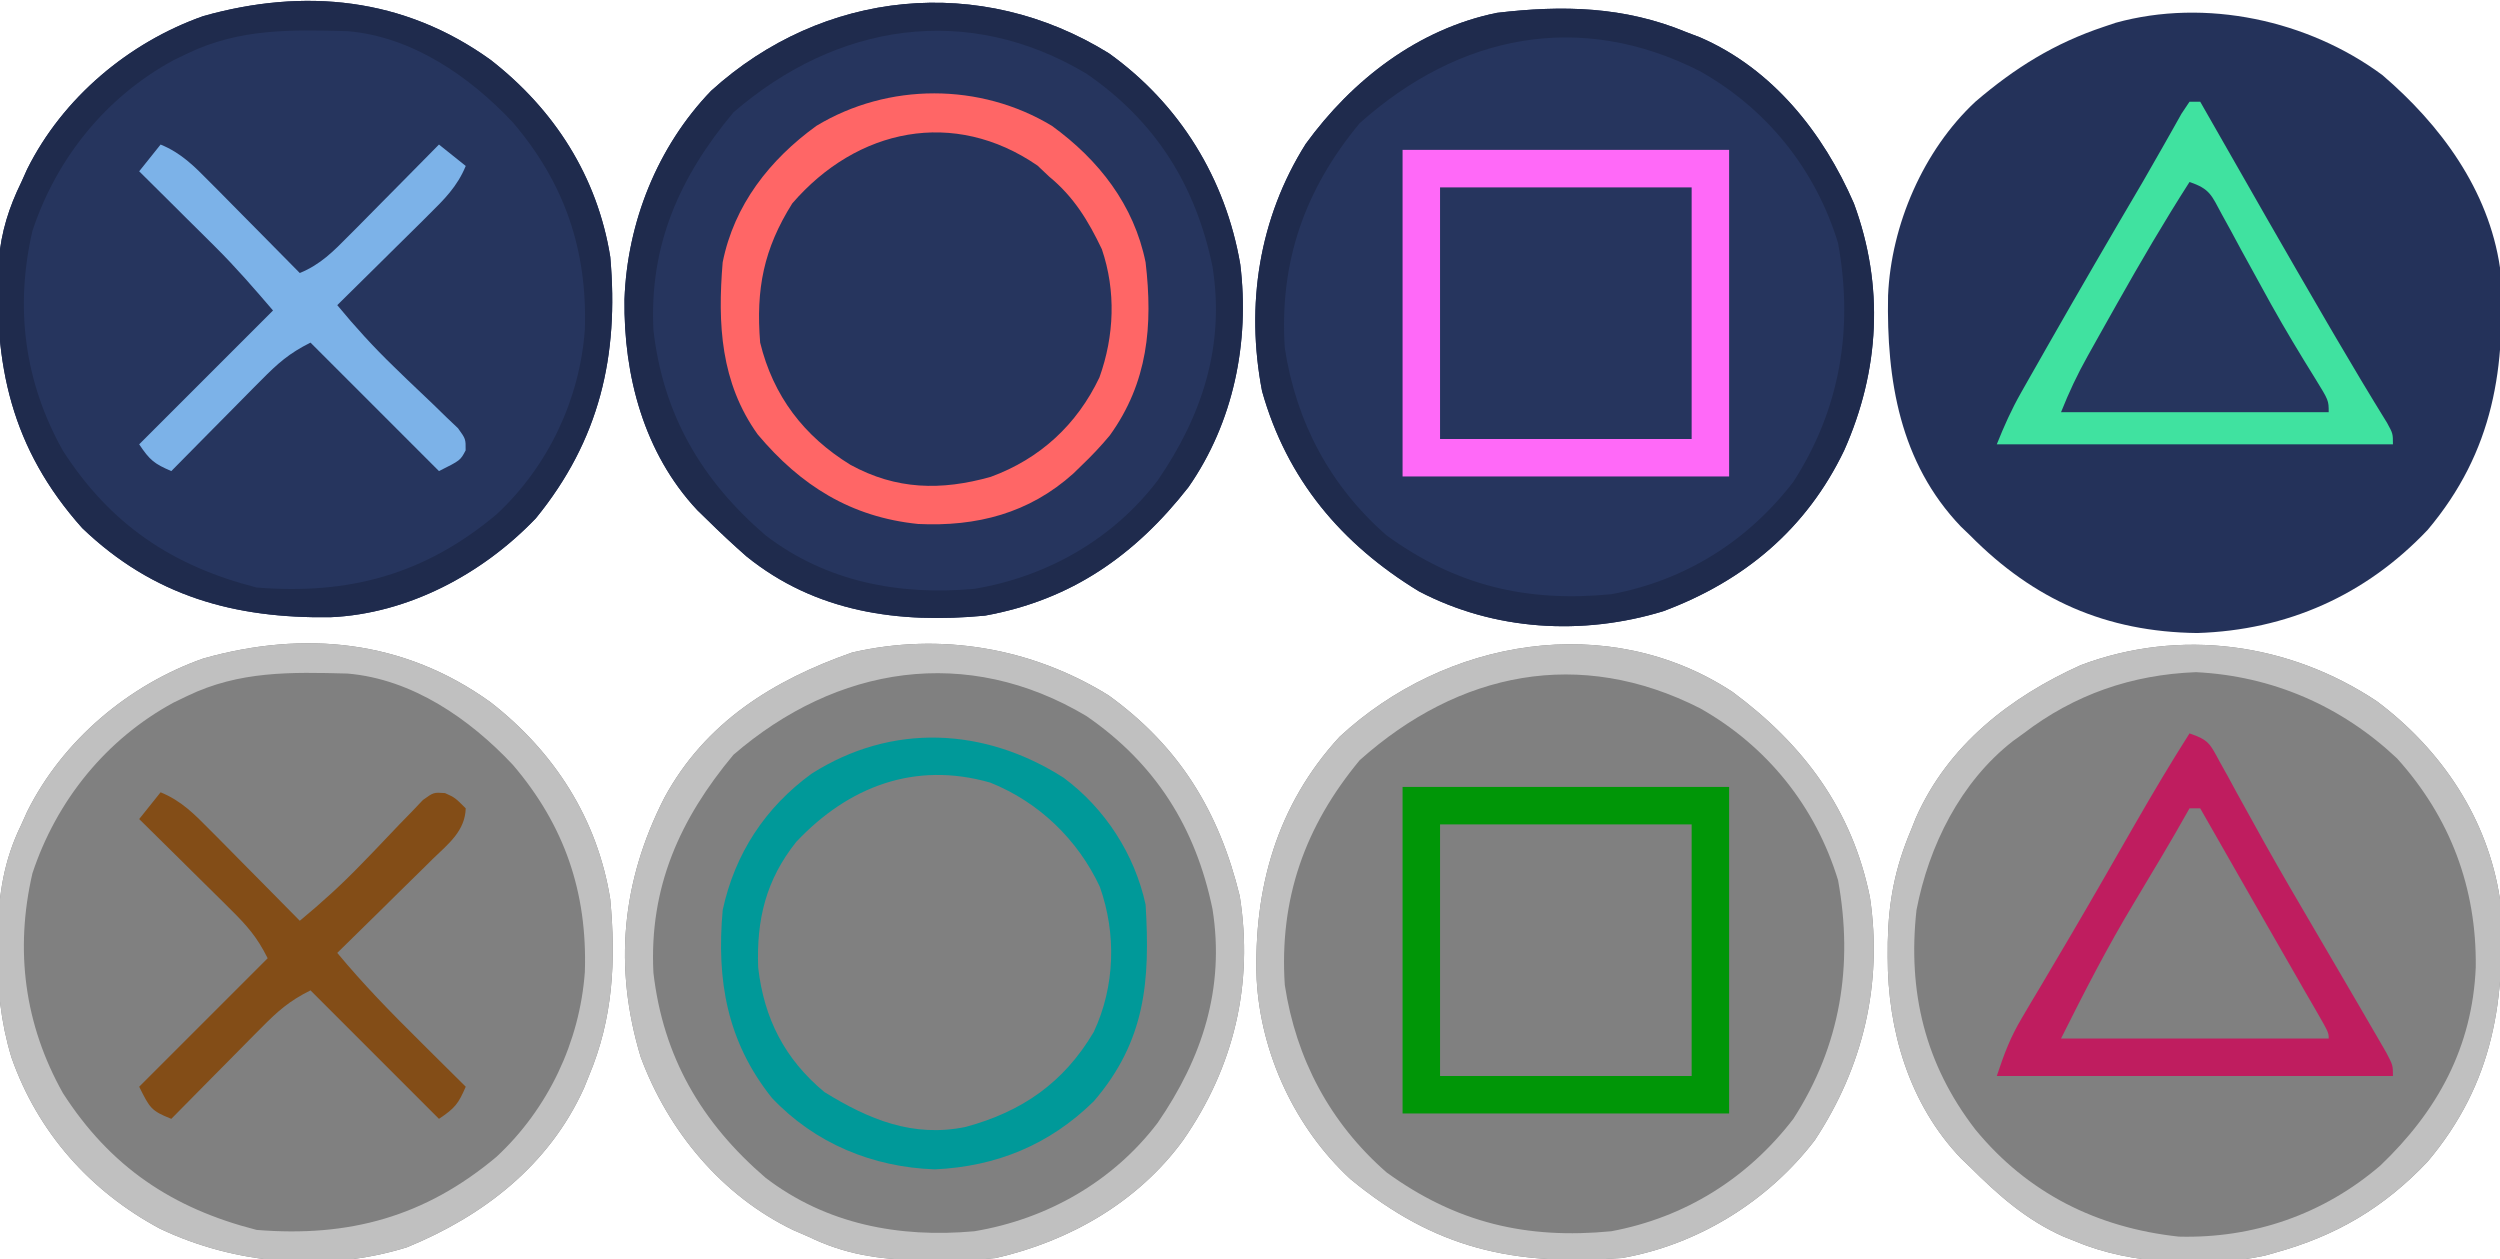
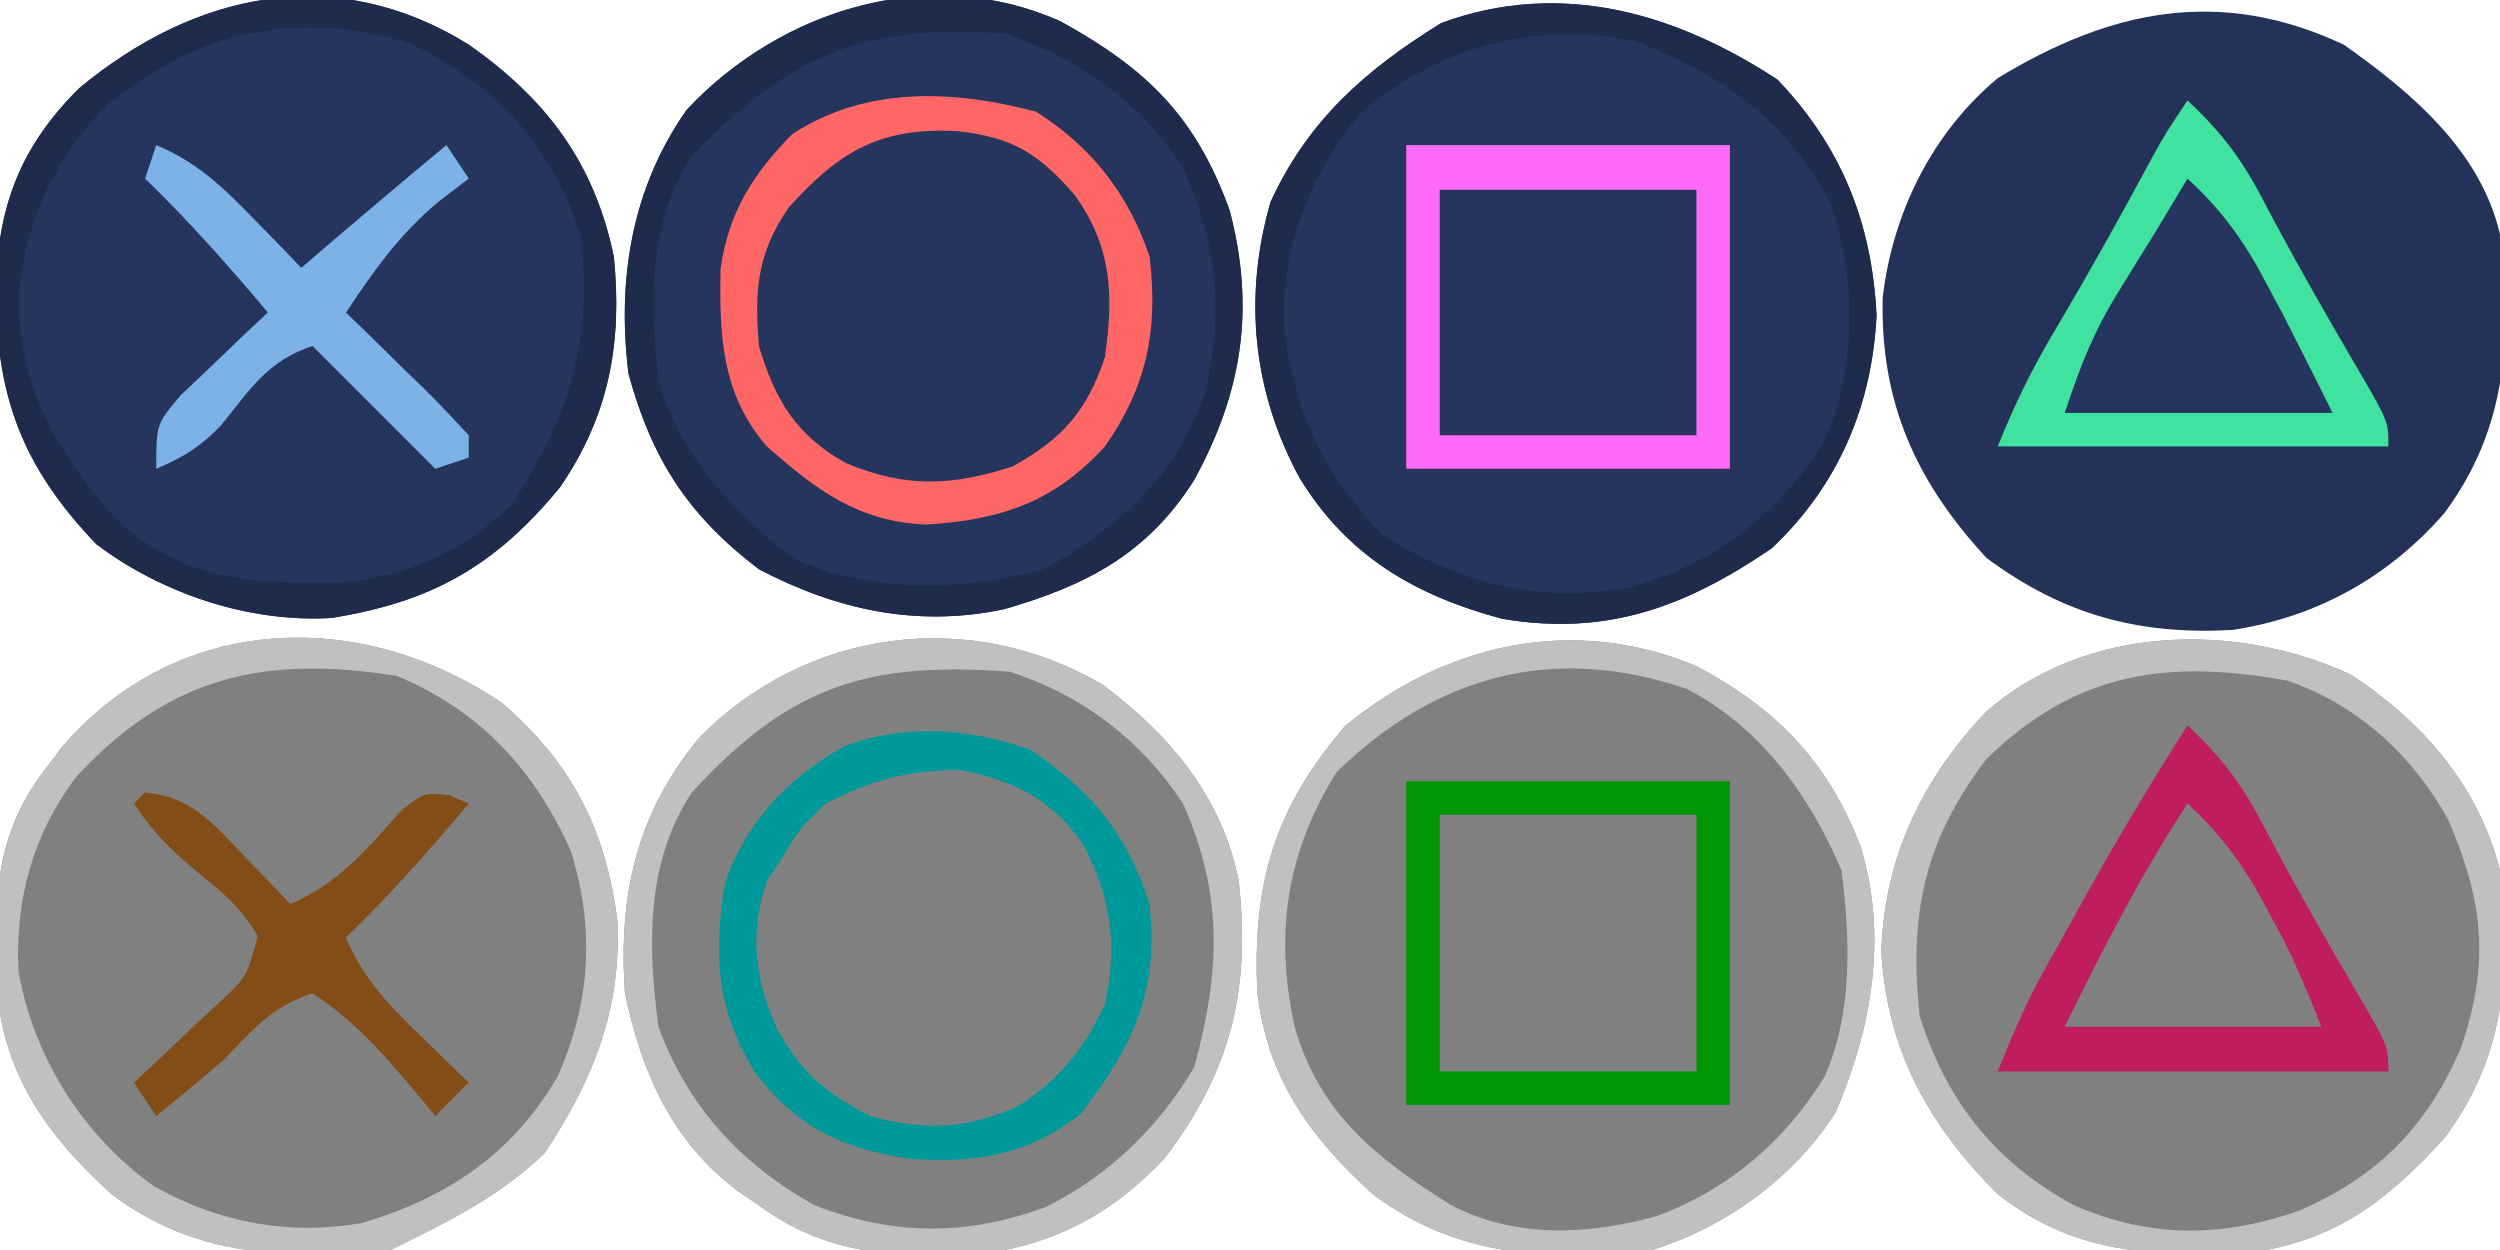
- <svg xmlns="http://www.w3.org/2000/svg" version="1.1" width="467" height="235">
-   <path d="M0 0 C11.9 9.26 19.97 21.8 22.35 36.81 C23.42 48.33 22.88 59.03 18.35 69.81 C18.05 70.55 17.75 71.3 17.44 72.06 C10.93 86.48 -1.34 95.95 -15.65 101.81 C-30.7 106.49 -47.65 105.04 -61.75 98.34 C-74.81 91.35 -84.61 80.34 -89.52 66.32 C-91.54 59.62 -92.16 53.35 -92.09 46.37 C-92.08 45.37 -92.07 44.36 -92.07 43.32 C-91.91 35.9 -90.95 29.55 -87.65 22.81 C-87.12 21.64 -87.12 21.64 -86.59 20.45 C-79.95 7.09 -67.6 -3.27 -53.65 -8.19 C-34.82 -13.48 -16.26 -11.71 0 0 Z " fill="#808080" transform="translate(91.65039,131.1885)" />
-   <path d="M0 0 C13.27 9.58 20.65 21.73 24.51 37.5 C27.12 53.95 23.42 69.46 13.92 83.11 C5.52 94.64 -7.3 101.97 -21.08 105.11 C-24.88 105.53 -28.63 105.59 -32.45 105.55 C-33.97 105.54 -33.97 105.54 -35.52 105.52 C-42.99 105.36 -49.3 104.41 -56.08 101.11 C-56.98 100.72 -57.88 100.33 -58.81 99.93 C-72.25 93.51 -82.26 81.4 -87.39 67.58 C-92.48 50.78 -90.97 34.78 -82.97 19.12 C-75.34 5.05 -62.69 -2.81 -47.91 -8 C-31.36 -11.83 -14.33 -8.87 0 0 Z " fill="#808080" transform="translate(207.0781,129.8906)" />
-   <path d="M0 0 C12.09 9.05 20.73 21.91 23 37 C24.21 55.55 21.83 71.32 9.49 85.98 C1.33 94.6 -7.6 99.86 -19 103 C-19.9 103.26 -19.9 103.26 -20.82 103.52 C-31.55 105.88 -45.9 105.24 -56 101 C-56.83 100.67 -57.66 100.34 -58.52 100 C-65.46 96.92 -70.65 92.33 -76 87 C-76.85 86.19 -76.85 86.19 -77.71 85.36 C-87.36 75.25 -91.4 61.45 -91.38 47.81 C-91.37 46.89 -91.37 45.97 -91.37 45.02 C-91.23 37.38 -90 31.07 -87 24 C-86.71 23.27 -86.42 22.54 -86.12 21.79 C-80.1 8.17 -68.5 -0.81 -55.27 -6.77 C-36.73 -13.72 -16.42 -10.92 0 0 Z " fill="#808080" transform="translate(444,131)" />
-   <path d="M0 0 C0.86 0.33 1.71 0.65 2.59 0.99 C16.1 6.85 25.57 18.78 31.31 32 C36.98 47.36 36.14 63.2 29.49 78.13 C22.48 92.76 10.87 102.52 -4.32 108.18 C-19.42 112.78 -35.86 111.83 -49.94 104.46 C-64.42 95.64 -74.61 83.55 -79.25 67.06 C-82.34 50.99 -79.84 34.79 -71.09 20.88 C-62.39 8.91 -50.12 -0.58 -35.39 -3.6 C-23.07 -5.06 -11.6 -4.81 0 0 Z " fill="#26355E" transform="translate(315,6)" />
-   <path d="M0 0 C13.28 9.83 22.35 21.97 25.68 38.38 C28.09 54.57 24.38 70.1 15.37 83.75 C6.65 95.16 -6.47 103.26 -20.63 105.75 C-40.82 107.25 -55.5 104.09 -71.38 91 C-81.69 81.47 -88.13 67.63 -88.89 53.68 C-89.48 36.74 -85.13 21.15 -73.41 8.4 C-53.67 -9.9 -23.27 -15.25 0 0 Z " fill="#808080" transform="translate(323.6289,129.2461)" />
-   <path d="M0 0 C11.9 9.26 19.94 21.79 22.35 36.81 C23.99 55.27 20.34 71.03 8.45 85.62 C-1.48 96.01 -15.4 103.47 -29.95 104.11 C-47.83 104.35 -63.01 100.2 -76.3 87.45 C-89.51 72.64 -92.95 56.95 -91.88 37.39 C-91.41 32.09 -89.98 27.56 -87.65 22.81 C-87.12 21.64 -87.12 21.64 -86.59 20.45 C-79.95 7.09 -67.6 -3.27 -53.65 -8.19 C-34.82 -13.48 -16.26 -11.71 0 0 Z " fill="#26355E" transform="translate(91.65039,11.18848)" />
-   <path d="M0 0 C10.9 9.32 19.87 21.46 22 36 C23.21 54.55 20.84 70.31 8.49 84.98 C-3.1 97.21 -17.76 103.72 -34.56 104.25 C-51.61 104.04 -65.11 98.04 -77 86 C-77.56 85.46 -78.13 84.92 -78.71 84.36 C-90.12 72.43 -92.61 56.98 -92.31 41.21 C-91.74 28.03 -85.74 14.09 -76 5 C-68.61 -1.33 -61.24 -5.92 -52 -9 C-51.28 -9.24 -50.55 -9.49 -49.81 -9.74 C-32.99 -14.4 -13.83 -10.23 0 0 Z " fill="#24325A" transform="translate(445,14)" />
-   <path d="M0 0 C13.22 9.46 21.8 23.42 24.54 39.43 C26.32 53.96 23.28 68.95 14.86 81.04 C4.9 93.78 -7.03 102.12 -23.14 105.04 C-39.26 106.59 -54.82 104.4 -67.71 93.97 C-70.26 91.73 -72.72 89.43 -75.14 87.04 C-75.72 86.48 -76.3 85.91 -76.9 85.33 C-86.85 74.7 -90.67 60.2 -90.49 45.97 C-89.99 31.61 -84.33 17.4 -74.3 7 C-53.42 -11.95 -23.99 -14.86 0 0 Z " fill="#26355E" transform="translate(207.1445,9.957031)" />
-   <path d="M0 0 C7.79 6.41 12.98 13.38 14.13 23.65 C14.48 34.2 12.39 41.41 5.69 49.56 C-0.9 56.49 -8.99 59.76 -18.44 60.5 C-28.75 59.82 -37.42 55.52 -44.56 48.06 C-50.94 39.94 -52.44 30.32 -51.25 20.25 C-49.27 11.18 -43.37 3.56 -35.62 -1.45 C-24.06 -7.46 -10.9 -7.77 0 0 Z " fill="#808080" transform="translate(193.25,150.75)" />
-   <path d="M0 0 C5.04 3.61 7.85 7.75 11 13 C11.93 14.55 11.93 14.55 12.88 16.12 C15.71 23.41 15.06 33.11 12.5 40.38 C8.47 48.87 1.84 55.66 -7 59 C-17.03 61.82 -25.96 61.23 -35.12 56.18 C-43.7 50.77 -48.21 43.72 -51 34 C-52.25 23.84 -50.43 14.91 -44.24 6.65 C-32.16 -6.43 -15.37 -8.48 0 0 Z " fill="#26355E" transform="translate(193,30)" />
-   <path d="M0 0 C3.65 1.22 3.85 2 5.64 5.29 C6.15 6.2 6.65 7.11 7.18 8.05 C7.99 9.54 7.99 9.54 8.81 11.06 C9.98 13.17 11.14 15.27 12.31 17.38 C12.92 18.47 13.52 19.56 14.14 20.68 C17.13 26.02 20.22 31.29 23.31 36.56 C24.48 38.56 25.64 40.55 26.81 42.54 C29.1 46.46 29.1 46.46 31.39 50.38 C32.56 52.37 33.72 54.37 34.88 56.38 C35.49 57.43 36.11 58.49 36.74 59.59 C38 62 38 62 38 64 C13.58 64 -10.84 64 -36 64 C-34.57 59.72 -33.49 56.81 -31.27 53.08 C-30.72 52.15 -30.17 51.22 -29.61 50.26 C-29.01 49.27 -28.42 48.27 -27.81 47.25 C-26.55 45.11 -25.29 42.97 -24.02 40.83 C-23.04 39.16 -23.04 39.16 -22.03 37.46 C-19.97 33.96 -17.94 30.44 -15.91 26.92 C-15.58 26.34 -15.25 25.76 -14.9 25.16 C-13.29 22.35 -11.68 19.54 -10.06 16.73 C-6.81 11.08 -3.5 5.5 0 0 Z " fill="#BF1D5F" transform="translate(409,137)" />
-   <path d="M0 0 C0.66 0 1.32 0 2 0 C2.41 0.72 2.82 1.45 3.25 2.19 C10.66 15.2 18.08 28.19 25.62 41.12 C26.18 42.08 26.73 43.03 27.31 44.01 C30.45 49.38 33.64 54.71 36.91 60 C38 62 38 62 38 64 C13.58 64 -10.84 64 -36 64 C-34.6 60.51 -33.28 57.55 -31.45 54.32 C-30.69 52.98 -30.69 52.98 -29.91 51.6 C-29.36 50.64 -28.82 49.68 -28.25 48.69 C-27.39 47.18 -27.39 47.18 -26.52 45.64 C-20.65 35.34 -14.69 25.09 -8.67 14.87 C-7.47 12.8 -6.28 10.72 -5.1 8.63 C-4.48 7.53 -3.85 6.43 -3.21 5.29 C-2.64 4.28 -2.08 3.27 -1.49 2.23 C-0.75 1.12 -0.75 1.12 0 0 Z " fill="#40E2A0" transform="translate(409,19)" />
-   <path d="M0 0 C15.51 0 31.02 0 47 0 C47 15.51 47 31.02 47 47 C31.49 47 15.98 47 0 47 C0 31.49 0 15.98 0 0 Z " fill="#26355E" transform="translate(269,35)" />
-   <path d="M0 0 C11.9 9.26 19.97 21.8 22.35 36.81 C23.42 48.33 22.88 59.03 18.35 69.81 C18.05 70.55 17.75 71.3 17.44 72.06 C10.93 86.48 -1.34 95.95 -15.65 101.81 C-30.7 106.49 -47.65 105.04 -61.75 98.34 C-74.81 91.35 -84.61 80.34 -89.52 66.32 C-91.54 59.62 -92.16 53.35 -92.09 46.37 C-92.08 45.37 -92.07 44.36 -92.07 43.32 C-91.91 35.9 -90.95 29.55 -87.65 22.81 C-87.12 21.64 -87.12 21.64 -86.59 20.45 C-79.95 7.09 -67.6 -3.27 -53.65 -8.19 C-34.82 -13.48 -16.26 -11.71 0 0 Z M-56.65 -1.19 C-57.51 -0.78 -58.36 -0.36 -59.24 0.06 C-71.84 6.9 -81.1 18.36 -85.59 31.94 C-88.91 46.29 -87.09 60.18 -79.9 73 C-71.06 86.75 -59.51 94.53 -43.71 98.56 C-26.45 99.97 -12.26 96.11 1.1 84.9 C10.74 75.94 16.65 63.43 17.6 50.38 C18.09 35.5 13.8 22.97 4.16 11.69 C-3.9 3.09 -14.65 -4.35 -26.75 -5.37 C-37.31 -5.65 -46.92 -5.88 -56.65 -1.19 Z " fill="#C0C0C0" transform="translate(91.65039,131.1885)" />
-   <path d="M0 0 C13.27 9.58 20.65 21.73 24.51 37.5 C27.12 53.95 23.42 69.46 13.92 83.11 C5.52 94.64 -7.3 101.97 -21.08 105.11 C-24.88 105.53 -28.63 105.59 -32.45 105.55 C-33.97 105.54 -33.97 105.54 -35.52 105.52 C-42.99 105.36 -49.3 104.41 -56.08 101.11 C-56.98 100.72 -57.88 100.33 -58.81 99.93 C-72.25 93.51 -82.26 81.4 -87.39 67.58 C-92.48 50.78 -90.97 34.78 -82.97 19.12 C-75.34 5.05 -62.69 -2.81 -47.91 -8 C-31.36 -11.83 -14.33 -8.87 0 0 Z M-70.08 11.11 C-80.1 23.13 -85.82 35.87 -85.02 51.8 C-83.2 67.57 -76.02 79.84 -64.08 90.11 C-52.74 98.8 -39.11 101.38 -25.08 100.11 C-11.48 97.84 0.82 90.84 9.17 79.86 C17.53 67.7 21.75 54.69 19.42 39.94 C16.28 24.7 8.78 12.75 -4.13 3.87 C-26.43 -9.44 -50.77 -5.57 -70.08 11.11 Z " fill="#C0C0C0" transform="translate(207.0781,129.8906)" />
-   <path d="M0 0 C12.09 9.05 20.73 21.91 23 37 C24.21 55.55 21.83 71.32 9.49 85.98 C1.33 94.6 -7.6 99.86 -19 103 C-19.9 103.26 -19.9 103.26 -20.82 103.52 C-31.55 105.88 -45.9 105.24 -56 101 C-56.83 100.67 -57.66 100.34 -58.52 100 C-65.46 96.92 -70.65 92.33 -76 87 C-76.85 86.19 -76.85 86.19 -77.71 85.36 C-87.36 75.25 -91.4 61.45 -91.38 47.81 C-91.37 46.89 -91.37 45.97 -91.37 45.02 C-91.23 37.38 -90 31.07 -87 24 C-86.71 23.27 -86.42 22.54 -86.12 21.79 C-80.1 8.17 -68.5 -0.81 -55.27 -6.77 C-36.73 -13.72 -16.42 -10.92 0 0 Z M-66 6 C-66.65 6.47 -67.31 6.95 -67.98 7.43 C-77.79 15.08 -83.68 26.97 -86 39 C-87.67 54.22 -84.44 67.76 -75 80 C-65.24 91.89 -52.27 98.35 -37 100 C-23.05 100.37 -9.96 95.83 0.63 86.74 C11.31 76.57 17.85 64.63 18.47 49.69 C18.66 34.88 13.72 21.71 3.76 10.66 C-6.62 0.88 -19.55 -4.74 -33.81 -5.44 C-45.81 -4.97 -56.49 -1.27 -66 6 Z " fill="#C0C0C0" transform="translate(444,131)" />
-   <path d="M0 0 C0.86 0.33 1.71 0.65 2.59 0.99 C16.1 6.85 25.57 18.78 31.31 32 C36.98 47.36 36.14 63.2 29.49 78.13 C22.48 92.76 10.87 102.52 -4.32 108.18 C-19.42 112.78 -35.86 111.83 -49.94 104.46 C-64.42 95.64 -74.61 83.55 -79.25 67.06 C-82.34 50.99 -79.84 34.79 -71.09 20.88 C-62.39 8.91 -50.12 -0.58 -35.39 -3.6 C-23.07 -5.06 -11.6 -4.81 0 0 Z M-61 17 C-71.25 29.35 -76.05 42.9 -75 59 C-72.89 72.83 -66.54 84.77 -56 94 C-43.03 103.41 -29.83 106.54 -14 105 C-0.24 102.43 11.45 95.12 20 84 C28.8 70.34 31.24 55.31 28.35 39.41 C24.13 25.62 15.08 14.37 2.59 7.32 C-19.88 -4.12 -42.46 0.46 -61 17 Z " fill="#1F2B4D" transform="translate(315,6)" />
-   <path d="M0 0 C13.28 9.83 22.35 21.97 25.68 38.38 C28.09 54.57 24.38 70.1 15.37 83.75 C6.65 95.16 -6.47 103.26 -20.63 105.75 C-40.82 107.25 -55.5 104.09 -71.38 91 C-81.69 81.47 -88.13 67.63 -88.89 53.68 C-89.48 36.74 -85.13 21.15 -73.41 8.4 C-53.67 -9.9 -23.27 -15.25 0 0 Z M-69.63 12.75 C-79.88 25.11 -84.68 38.65 -83.63 54.75 C-81.52 68.59 -75.17 80.52 -64.63 89.75 C-51.66 99.17 -38.46 102.29 -22.63 100.75 C-8.87 98.18 2.82 90.88 11.37 79.75 C20.18 66.1 22.61 51.07 19.72 35.17 C15.5 21.38 6.46 10.13 -6.04 3.07 C-28.51 -8.37 -51.09 -3.79 -69.63 12.75 Z " fill="#C0C0C0" transform="translate(323.6289,129.2461)" />
-   <path d="M0 0 C11.9 9.26 19.94 21.79 22.35 36.81 C23.99 55.27 20.34 71.03 8.45 85.62 C-1.48 96.01 -15.4 103.47 -29.95 104.11 C-47.83 104.35 -63.01 100.2 -76.3 87.45 C-89.51 72.64 -92.95 56.95 -91.88 37.39 C-91.41 32.09 -89.98 27.56 -87.65 22.81 C-87.12 21.64 -87.12 21.64 -86.59 20.45 C-79.95 7.09 -67.6 -3.27 -53.65 -8.19 C-34.82 -13.48 -16.26 -11.71 0 0 Z M-56.65 -1.19 C-57.51 -0.78 -58.36 -0.36 -59.24 0.06 C-71.84 6.9 -81.1 18.36 -85.59 31.94 C-88.91 46.29 -87.09 60.18 -79.9 73 C-71.06 86.75 -59.51 94.53 -43.71 98.56 C-26.45 99.97 -12.26 96.11 1.1 84.9 C10.74 75.94 16.65 63.43 17.6 50.38 C18.09 35.5 13.8 22.97 4.16 11.69 C-3.9 3.09 -14.65 -4.35 -26.75 -5.37 C-37.31 -5.65 -46.92 -5.88 -56.65 -1.19 Z " fill="#1F2B4D" transform="translate(91.65039,11.18848)" />
-   <path d="M0 0 C13.22 9.46 21.8 23.42 24.54 39.43 C26.32 53.96 23.28 68.95 14.86 81.04 C4.9 93.78 -7.03 102.12 -23.14 105.04 C-39.26 106.59 -54.82 104.4 -67.71 93.97 C-70.26 91.73 -72.72 89.43 -75.14 87.04 C-75.72 86.48 -76.3 85.91 -76.9 85.33 C-86.85 74.7 -90.67 60.2 -90.49 45.97 C-89.99 31.61 -84.33 17.4 -74.3 7 C-53.42 -11.95 -23.99 -14.86 0 0 Z M-70.14 11.04 C-80.17 23.06 -85.89 35.81 -85.08 51.73 C-83.27 67.5 -76.09 79.77 -64.14 90.04 C-52.81 98.73 -39.17 101.31 -25.14 100.04 C-11.55 97.77 0.75 90.77 9.11 79.79 C17.46 67.63 21.68 54.62 19.36 39.88 C16.21 24.63 8.71 12.68 -4.2 3.8 C-26.5 -9.51 -50.84 -5.64 -70.14 11.04 Z " fill="#1F2B4D" transform="translate(207.1445,9.957031)" />
-   <path d="M0 0 C7.74 5.74 13.27 14.28 15.32 23.72 C16.18 37.97 15.32 49.17 5.65 60.43 C-2.61 68.56 -12.54 72.63 -24.05 73.16 C-35.69 72.76 -46.47 68.3 -54.49 59.81 C-62.88 49.3 -64.86 37.83 -63.68 24.72 C-61.41 14.19 -55.73 5.53 -47.05 -0.77 C-32.08 -10.27 -14.78 -9.43 0 0 Z M-49.93 11.97 C-55.6 19.07 -57.39 26.49 -57.05 35.48 C-55.95 45.01 -52.09 52.56 -44.68 58.72 C-36.38 63.84 -28.15 67.27 -18.29 65.23 C-7.75 62.37 0.04 56.98 5.64 47.48 C9.61 39 9.89 29.16 6.76 20.35 C2.63 11.54 -4.64 4.53 -13.71 0.91 C-27.76 -3.11 -40.16 1.62 -49.93 11.97 Z " fill="#009999" transform="translate(198.6797,145.2773)" />
-   <path d="M0 0 C8.76 6.35 15.33 14.77 17.5 25.49 C18.88 37.29 17.95 47.92 10.82 57.82 C9.14 59.84 7.4 61.68 5.5 63.49 C5.01 63.97 4.51 64.45 4 64.95 C-4.27 72.39 -14.06 74.89 -25 74.37 C-37.56 73.08 -46.92 67.21 -54.96 57.64 C-61.89 47.95 -62.46 37.01 -61.5 25.49 C-59.36 14.78 -52.73 6.33 -43.99 0 C-30.6 -8.09 -13.39 -8.09 0 0 Z M-48.5 14.49 C-53.85 23 -55.31 30.5 -54.5 40.49 C-52.06 50.47 -46.33 57.97 -37.65 63.31 C-29.09 68.01 -20.68 68.17 -11.43 65.57 C-2.21 62.19 4.68 55.82 8.88 46.99 C11.66 39.25 11.99 30.85 9.33 23.04 C6.8 17.74 4.09 13.26 -0.5 9.49 C-1.22 8.81 -1.94 8.13 -2.68 7.43 C-18.31 -3.33 -36.4 0.46 -48.5 14.49 Z " fill="#FF6666" transform="translate(196.4961,23.50781)" />
-   <path d="M0 0 C20.13 0 40.26 0 61 0 C61 20.13 61 40.26 61 61 C40.87 61 20.74 61 0 61 C0 40.87 0 20.74 0 0 Z M7 7 C7 22.51 7 38.02 7 54 C22.51 54 38.02 54 54 54 C54 38.49 54 22.98 54 7 C38.49 7 22.98 7 7 7 Z " fill="#009607" transform="translate(262,147)" />
-   <path d="M0 0 C20.13 0 40.26 0 61 0 C61 20.13 61 40.26 61 61 C40.87 61 20.74 61 0 61 C0 40.87 0 20.74 0 0 Z M7 7 C7 22.51 7 38.02 7 54 C22.51 54 38.02 54 54 54 C54 38.49 54 22.98 54 7 C38.49 7 22.98 7 7 7 Z " fill="#FF69F8" transform="translate(262,28)" />
-   <path d="M0 0 C3.86 1.58 6.29 4.06 9.2 7.01 C9.69 7.49 10.17 7.98 10.67 8.48 C12.2 10.02 13.72 11.57 15.25 13.12 C16.29 14.18 17.33 15.23 18.38 16.28 C20.92 18.85 23.46 21.42 26 24 C30.05 20.66 33.83 17.22 37.48 13.44 C38.25 12.64 39.02 11.85 39.82 11.03 C41.42 9.36 43.01 7.69 44.59 6.02 C45.36 5.23 46.13 4.44 46.92 3.63 C47.61 2.91 48.3 2.19 49 1.44 C51 0 51 0 53.13 0.15 C55 1 55 1 57 3 C56.87 7.24 53.73 9.66 50.87 12.42 C50.36 12.93 49.85 13.43 49.33 13.95 C47.71 15.56 46.07 17.15 44.44 18.75 C43.33 19.84 42.23 20.93 41.13 22.02 C38.43 24.69 35.72 27.35 33 30 C37.82 35.81 43.01 41.13 48.38 46.44 C49.21 47.26 50.04 48.09 50.89 48.94 C52.93 50.96 54.96 52.98 57 55 C55.63 58.16 55.01 58.99 52 61 C44.08 53.08 36.16 45.16 28 37 C24 39 21.91 40.86 18.8 44.01 C18.31 44.49 17.83 44.98 17.33 45.48 C15.8 47.02 14.28 48.57 12.75 50.12 C11.71 51.18 10.67 52.23 9.62 53.28 C7.08 55.85 4.54 58.42 2 61 C-1.78 59.49 -2.01 58.99 -4 55 C3.92 47.08 11.84 39.16 20 31 C18 27 16.14 24.91 12.99 21.8 C12.51 21.31 12.02 20.83 11.52 20.33 C9.98 18.8 8.43 17.28 6.88 15.75 C5.82 14.71 4.77 13.67 3.72 12.62 C1.15 10.08 -1.42 7.54 -4 5 C-2.68 3.35 -1.36 1.7 0 0 Z " fill="#834D17" transform="translate(30,148)" />
-   <path d="M0 0 C3.85 1.28 4.13 2.52 6.04 6.04 C6.62 7.09 7.19 8.14 7.79 9.22 C8.7 10.9 8.7 10.9 9.62 12.62 C10.88 14.91 12.13 17.2 13.39 19.48 C14 20.6 14.62 21.71 15.25 22.86 C17.88 27.57 20.66 32.18 23.51 36.76 C26 40.8 26 40.8 26 43 C9.5 43 -7 43 -24 43 C-22.5 39.24 -20.98 36 -19.02 32.5 C-18.44 31.45 -17.85 30.41 -17.25 29.33 C-16.63 28.23 -16.01 27.13 -15.38 26 C-14.75 24.88 -14.12 23.76 -13.47 22.61 C-9.16 14.96 -4.74 7.4 0 0 Z " fill="#26355E" transform="translate(409,34)" />
-   <path d="M0 0 C0.66 0 1.32 0 2 0 C5.2 5.61 8.41 11.21 11.61 16.82 C11.96 17.42 12.3 18.03 12.66 18.66 C13.37 19.89 14.07 21.13 14.78 22.36 C16.62 25.58 18.46 28.8 20.32 32.02 C20.69 32.66 21.06 33.31 21.44 33.98 C22.16 35.21 22.87 36.45 23.59 37.69 C26 41.89 26 41.89 26 43 C9.5 43 -7 43 -24 43 C-19.64 34.28 -15.33 25.87 -10.31 17.56 C-9.2 15.71 -8.1 13.86 -6.99 12 C-6.48 11.15 -5.96 10.29 -5.44 9.41 C-3.58 6.3 -1.78 3.16 0 0 Z " fill="#808080" transform="translate(409,151)" />
-   <path d="M0 0 C3.86 1.58 6.29 4.06 9.2 7.01 C9.69 7.49 10.17 7.98 10.67 8.48 C12.2 10.02 13.72 11.57 15.25 13.12 C16.29 14.18 17.33 15.23 18.38 16.28 C20.92 18.85 23.46 21.42 26 24 C29.86 22.42 32.29 19.94 35.2 16.99 C35.93 16.26 35.93 16.26 36.67 15.52 C38.2 13.98 39.72 12.43 41.25 10.88 C42.29 9.82 43.33 8.77 44.38 7.72 C46.92 5.15 49.46 2.58 52 0 C54.47 1.98 54.47 1.98 57 4 C55.42 7.86 52.94 10.29 49.99 13.2 C49.26 13.93 49.26 13.93 48.52 14.67 C46.98 16.2 45.43 17.72 43.88 19.25 C42.82 20.29 41.77 21.33 40.72 22.38 C38.15 24.92 35.58 27.46 33 30 C36.34 34.05 39.78 37.83 43.56 41.48 C44.36 42.25 45.15 43.02 45.97 43.82 C47.64 45.42 49.31 47.01 50.98 48.59 C51.77 49.36 52.56 50.13 53.37 50.92 C54.09 51.61 54.81 52.3 55.56 53 C57 55 57 55 56.98 57.13 C56 59 56 59 52 61 C44.08 53.08 36.16 45.16 28 37 C24 39 21.91 40.86 18.8 44.01 C18.31 44.49 17.83 44.98 17.33 45.48 C15.8 47.02 14.28 48.57 12.75 50.12 C11.71 51.18 10.67 52.23 9.62 53.28 C7.08 55.85 4.54 58.42 2 61 C-1.16 59.63 -1.99 59.01 -4 56 C4.25 47.75 12.5 39.5 21 31 C17.45 26.86 14.09 22.97 10.26 19.16 C9.42 18.33 8.58 17.49 7.72 16.63 C6.86 15.78 6.01 14.94 5.12 14.06 C4.25 13.19 3.37 12.31 2.46 11.41 C0.31 9.27 -1.84 7.14 -4 5 C-2.68 3.35 -1.36 1.7 0 0 Z " fill="#7CB2E8" transform="translate(30,27)" />
+ <svg xmlns="http://www.w3.org/2000/svg" version="1.1" width="224" height="112">
+   <path d="M0 0 C6.23 5.38 9.27 11.33 10.31 19.44 C10.71 27.4 8.15 33.74 3.81 40.31 C0.24 43.72 -3.6 45.83 -8 48 C-8.99 48.5 -8.99 48.5 -10 49 C-19.23 49.81 -27.34 49.76 -35 44 C-40.8 38.74 -44.61 33.38 -45.31 25.51 C-45.55 18.14 -45.62 11.96 -41 6 C-40.48 5.3 -39.95 4.61 -39.41 3.89 C-28.99 -8.16 -12.65 -8.55 0 0 Z " fill="#808080" transform="translate(45,63)" />
+   <path d="M0 0 C6.07 4.28 12.27 9.51 14 17 C15.07 26.29 14.69 34.32 9 42 C3.97 47.75 -2.49 51.33 -10.04 52.45 C-18.48 52.9 -25.18 51.05 -32 46 C-38.36 39.13 -41.54 32.01 -41.31 22.65 C-40.42 15.08 -36.89 7.91 -31 3 C-20.91 -3.14 -11.07 -5.2 0 0 Z " fill="#243259" transform="translate(210,4)" />
+   <path d="M0 0 C6.45 4.25 11.44 10 13.32 17.53 C14.33 26.49 13.83 34.17 8.32 41.53 C2.83 47.53 -1.94 51.03 -10.19 51.9 C-18.43 52.05 -25.02 51.73 -31.68 46.53 C-37.91 40.31 -41.67 33.49 -42.11 24.66 C-41.8 16.28 -38.41 9.24 -32.64 3.23 C-23.77 -4.44 -10.45 -4.84 0 0 Z " fill="#808080" transform="translate(210.6758,60.46875)" />
+   <path d="M0 0 C6.97 4.9 11.26 10.59 13 19 C13.77 26.7 12.59 33.22 8.18 39.65 C2.39 46.71 -3.33 49.94 -12.31 51.37 C-19.66 51.81 -27.52 49.19 -33.38 44.75 C-40.03 37.78 -42.35 31.54 -42.38 21.91 C-42.2 14.47 -40.2 9.2 -34.95 3.94 C-24.55 -4.71 -11.98 -7.44 0 0 Z " fill="#26355E" transform="translate(42,4)" />
+   <path d="M0 0 C6.03 4.52 10.7 10.1 12.15 17.61 C13.22 27.36 11.43 34.57 5.53 42.36 C0.71 47.49 -4.55 50.22 -11.55 51.06 C-18.87 51.28 -24.85 51.03 -30.85 46.61 C-31.78 45.98 -31.78 45.98 -32.74 45.33 C-38.67 40.85 -41.33 34.77 -42.85 27.61 C-43.45 18.89 -41.87 11.59 -36.22 4.74 C-26.68 -5.01 -11.98 -7.07 0 0 Z " fill="#808080" transform="translate(98.84766,61.38672)" />
+   <path d="M0 0 C7.73 4.26 12.13 8.53 15.16 16.97 C17.44 25.71 16.3 33.19 11.97 41.09 C7.81 47.69 2.33 50.54 -5.05 52.67 C-12.84 54.31 -20.03 52.76 -27.03 49.09 C-33.39 44.25 -36.62 39.22 -38.71 31.59 C-39.76 23.21 -38.45 14.93 -33.48 7.9 C-24.98 -1.13 -11.69 -5.23 0 0 Z " fill="#26355E" transform="translate(95.02734,1.914062)" />
+   <path d="M0 0 C5.75 6.01 8.48 12.84 8.89 21.14 C8.48 29.28 5.45 36.38 -0.5 42 C-8.19 47.24 -15.3 49.92 -24.69 48.31 C-32.5 46.22 -38.56 42.66 -42.81 35.69 C-46.99 27.99 -47.87 19.49 -45.41 10.98 C-42.04 3.63 -36.89 -0.87 -30.12 -5.06 C-19.37 -9.01 -9.07 -5.93 0 0 Z " fill="#26355E" transform="translate(159.25,7.125)" />
+   <path d="M0 0 C7.22 3.83 11.78 8.55 14.72 16.19 C17.15 24.14 15.73 32.37 12.5 39.91 C8.85 45.76 2.57 50.3 -4 52.31 C-13.17 53.31 -21.4 53.02 -29 47.31 C-34.68 42.16 -38.51 36.8 -39.35 29.11 C-39.76 19.36 -37.82 12.8 -31.5 5.38 C-22.54 -2.02 -11.05 -4.64 0 0 Z " fill="#808080" transform="translate(152,59.6875)" />
+   <path d="M0 0 C3.52 3.78 5.36 7.85 5.69 13 C5.37 18.61 3.15 22.29 -1 26 C-5.18 28.76 -8.79 29.32 -13.69 28.44 C-17.56 27.33 -20.23 26.02 -23 23 C-25.62 18.22 -26.76 14.43 -26 9 C-23.34 3.08 -20.21 -0.26 -14.19 -2.75 C-9.22 -3.32 -4.29 -2.62 0 0 Z " fill="#808080" transform="translate(94,72)" />
+   <path d="M0 0 C4.3 3.03 7.22 6.07 8.2 11.37 C8.46 17.37 7.36 21.16 3.75 25.94 C-1.1 29.48 -5.28 30.43 -11.25 29.94 C-16.06 28.53 -19.3 26.58 -21.75 22.12 C-23.59 17.69 -24.34 13.7 -22.52 9.09 C-17.67 -0.22 -9.86 -3.22 0 0 Z " fill="#26355E" transform="translate(91.25,13.0625)" />
+   <path d="M0 0 C2.96 2.74 4.9 5.3 6.75 8.88 C9.52 14.14 12.44 19.28 15.46 24.4 C18 28.78 18 28.78 18 31 C6.45 31 -5.1 31 -17 31 C-15.69 27.72 -14.48 24.89 -12.79 21.86 C-12.37 21.1 -11.95 20.34 -11.51 19.55 C-11.08 18.77 -10.64 17.99 -10.19 17.19 C-9.76 16.42 -9.34 15.65 -8.9 14.86 C-6.08 9.81 -3.11 4.87 0 0 Z " fill="#BF1D5F" transform="translate(196,65)" />
+   <path d="M0 0 C2.96 2.74 4.9 5.3 6.75 8.88 C9.52 14.14 12.44 19.28 15.46 24.4 C18 28.78 18 28.78 18 31 C6.45 31 -5.1 31 -17 31 C-15.44 27.1 -13.88 23.94 -11.75 20.38 C-8.8 15.4 -5.99 10.37 -3.26 5.28 C-2 3 -2 3 0 0 Z " fill="#40E2A0" transform="translate(196,9)" />
+   <path d="M0 0 C7.59 0 15.18 0 23 0 C23 7.26 23 14.52 23 22 C15.41 22 7.82 22 0 22 C0 14.74 0 7.48 0 0 Z " fill="#26355E" transform="translate(129,17)" />
+   <path d="M0 0 C6.23 5.38 9.27 11.33 10.31 19.44 C10.71 27.4 8.15 33.74 3.81 40.31 C0.24 43.72 -3.6 45.83 -8 48 C-8.99 48.5 -8.99 48.5 -10 49 C-19.23 49.81 -27.34 49.76 -35 44 C-40.8 38.74 -44.61 33.38 -45.31 25.51 C-45.55 18.14 -45.62 11.96 -41 6 C-40.48 5.3 -39.95 4.61 -39.41 3.89 C-28.99 -8.16 -12.65 -8.55 0 0 Z M-38.11 6.54 C-42.03 11.66 -43.64 17.53 -43.35 23.96 C-42.03 31.67 -37.55 38.78 -31.19 43.29 C-25.43 46.53 -19.18 47.72 -12.64 46.59 C-5 44.38 1.02 40.34 5 33.38 C7.93 26.73 8.31 20.2 6.15 13.26 C2.89 5.95 -2.02 0.66 -9.44 -2.44 C-21.27 -4.31 -29.77 -2.45 -38.11 6.54 Z " fill="#C0C0C0" transform="translate(45,63)" />
+   <path d="M0 0 C6.97 4.9 11.26 10.59 13 19 C13.77 26.7 12.59 33.22 8.18 39.65 C2.39 46.71 -3.33 49.94 -12.31 51.37 C-19.66 51.81 -27.52 49.19 -33.38 44.75 C-40.03 37.78 -42.35 31.54 -42.38 21.91 C-42.2 14.47 -40.2 9.2 -34.95 3.94 C-24.55 -4.71 -11.98 -7.44 0 0 Z M-29 3 C-30.07 3.74 -31.14 4.48 -32.25 5.25 C-37.03 10.03 -40.08 16.3 -40.31 23.12 C-40.2 30.86 -36.66 36.97 -31.51 42.56 C-25.78 48.02 -19.34 48.3 -11.79 48.22 C-5.62 47.73 -0.33 45.45 4 41 C9.07 33.09 11.15 26.46 10 17 C7.24 8.86 2.65 3.82 -5 0 C-13.14 -2.71 -21.97 -1.91 -29 3 Z " fill="#1F2B4D" transform="translate(42,4)" />
+   <path d="M0 0 C6.45 4.25 11.44 10 13.32 17.53 C14.33 26.49 13.83 34.17 8.32 41.53 C2.83 47.53 -1.94 51.03 -10.19 51.9 C-18.43 52.05 -25.02 51.73 -31.68 46.53 C-37.91 40.31 -41.67 33.49 -42.11 24.66 C-41.8 16.28 -38.41 9.24 -32.64 3.23 C-23.77 -4.44 -10.45 -4.84 0 0 Z M-32.68 7.53 C-38.25 14.83 -39.64 21.39 -38.68 30.53 C-36.28 38.24 -31.85 43.75 -24.77 47.56 C-17.92 50.51 -11.53 50.42 -4.55 47.97 C2.42 44.86 6.69 40.57 9.76 33.59 C12.43 25.95 11.89 20.35 8.66 12.93 C5.45 7.16 0.58 2.7 -5.68 0.53 C-16.45 -1.44 -24.67 -0.29 -32.68 7.53 Z " fill="#C0C0C0" transform="translate(210.6758,60.46875)" />
+   <path d="M0 0 C7.73 4.26 12.13 8.53 15.16 16.97 C17.44 25.71 16.3 33.19 11.97 41.09 C7.81 47.69 2.33 50.54 -5.05 52.67 C-12.84 54.31 -20.03 52.76 -27.03 49.09 C-33.39 44.25 -36.62 39.22 -38.71 31.59 C-39.76 23.21 -38.45 14.93 -33.48 7.9 C-24.98 -1.13 -11.69 -5.23 0 0 Z M-33.03 12.09 C-36.98 18.19 -36.79 25.04 -36.03 32.09 C-34.25 38.77 -29.34 43.87 -24.03 48.09 C-17.11 51.28 -8.44 51.09 -1.21 48.96 C5.57 44.97 10.46 40.73 12.97 33.09 C14.67 25.94 13.96 19.78 10.97 13.09 C7.08 7.19 1.64 3.31 -5.03 1.09 C-17.61 0.21 -24.34 2.97 -33.03 12.09 Z " fill="#1F2B4D" transform="translate(95.02734,1.914062)" />
+   <path d="M0 0 C6.03 4.52 10.7 10.1 12.15 17.61 C13.22 27.36 11.43 34.57 5.53 42.36 C0.71 47.49 -4.55 50.22 -11.55 51.06 C-18.87 51.28 -24.85 51.03 -30.85 46.61 C-31.78 45.98 -31.78 45.98 -32.74 45.33 C-38.67 40.85 -41.33 34.77 -42.85 27.61 C-43.45 18.89 -41.87 11.59 -36.22 4.74 C-26.68 -5.01 -11.98 -7.07 0 0 Z M-36.85 9.61 C-40.99 15.83 -40.82 23.38 -39.85 30.61 C-37.23 37.77 -32.47 42.93 -25.85 46.61 C-18.77 49.35 -12.28 49.36 -5.19 46.79 C0.52 43.93 4.91 39.7 8.15 34.24 C10.49 25.76 10.79 18.79 7.15 10.61 C3.39 4.91 -1.84 0.92 -8.35 -1.2 C-21.08 -2.15 -28.07 0.03 -36.85 9.61 Z " fill="#C0C0C0" transform="translate(98.84766,61.38672)" />
+   <path d="M0 0 C5.75 6.01 8.48 12.84 8.89 21.14 C8.48 29.28 5.45 36.38 -0.5 42 C-8.19 47.24 -15.3 49.92 -24.69 48.31 C-32.5 46.22 -38.56 42.66 -42.81 35.69 C-46.99 27.99 -47.87 19.49 -45.41 10.98 C-42.04 3.63 -36.89 -0.87 -30.12 -5.06 C-19.37 -9.01 -9.07 -5.93 0 0 Z M-37.25 2.88 C-42.05 8.78 -44.69 15.37 -44.12 23 C-43.08 30.21 -40.42 35.7 -35.25 40.88 C-28.25 45.26 -21.23 47.01 -13.01 45.45 C-5.61 43.36 0.22 38.9 4.25 32.31 C7.11 25.67 7.12 17.72 4.71 10.96 C0.67 3.51 -5.11 -0.58 -12.94 -3.5 C-21.97 -5.2 -30.09 -2.96 -37.25 2.88 Z " fill="#1F2B4D" transform="translate(159.25,7.125)" />
+   <path d="M0 0 C7.22 3.83 11.78 8.55 14.72 16.19 C17.15 24.14 15.73 32.37 12.5 39.91 C8.85 45.76 2.57 50.3 -4 52.31 C-13.17 53.31 -21.4 53.02 -29 47.31 C-34.68 42.16 -38.51 36.8 -39.35 29.11 C-39.76 19.36 -37.82 12.8 -31.5 5.38 C-22.54 -2.02 -11.05 -4.64 0 0 Z M-32.25 9.5 C-36.76 16.75 -37.82 24.01 -36 32.31 C-33.79 40.11 -28.57 44.17 -21.96 48.3 C-16.16 51.3 -9.65 50.98 -3.5 49.25 C2.87 46.89 7.95 42.55 11.5 36.75 C14.02 31.03 13.78 24.41 13 18.31 C10.16 11.59 5.75 5.45 -0.89 2.03 C-12.95 -2.07 -23.39 0.88 -32.25 9.5 Z " fill="#C0C0C0" transform="translate(152,59.6875)" />
+   <path d="M0 0 C5.48 3.78 8.56 7.42 10.62 13.81 C11.49 21.64 9.16 26.58 4.38 32.69 C-0.42 36.39 -5.12 37.09 -11 36.62 C-17.11 35.67 -20.92 33.82 -24.75 28.88 C-28.17 23.33 -28.51 18.15 -27.38 11.81 C-25.39 6.32 -21.76 2.5 -16.69 -0.34 C-11.12 -2.38 -5.52 -1.94 0 0 Z M-18.38 4.81 C-20.8 7.13 -20.8 7.13 -22.38 9.81 C-22.79 10.43 -23.2 11.05 -23.62 11.69 C-25.29 16.41 -24.75 20.52 -22.75 25 C-20.63 28.84 -18.37 30.85 -14.38 32.81 C-9.53 34.16 -5.87 33.98 -1.31 32.01 C2.44 29.69 4.78 26.79 6.62 22.81 C7.78 17.55 7.18 13.12 4.62 8.38 C1.78 4.36 -1.6 2.72 -6.38 1.81 C-11 1.81 -14.29 2.69 -18.38 4.81 Z " fill="#009999" transform="translate(92.375,67.1875)" />
+   <path d="M0 0 C4.97 3.12 8.33 7.42 10.19 13 C10.97 19.54 9.98 24.58 6.19 30 C1.57 35.05 -3.15 36.57 -9.81 37 C-15.91 36.76 -19.68 33.91 -24.15 29.95 C-28.18 25.22 -28.36 20.07 -28.25 14.08 C-27.53 9.03 -25.36 5.6 -21.81 2 C-15.17 -2.3 -7.44 -1.95 0 0 Z M-22.12 8.56 C-25 12.71 -25.22 16.04 -24.81 21 C-23.4 25.81 -21.45 29.05 -17 31.5 C-11.7 33.71 -7.59 33.57 -2.12 31.81 C2.37 29.35 4.57 26.85 6.19 22 C6.97 16.42 6.84 12.18 3.5 7.5 C0.3 3.81 -2.02 2.32 -6.91 1.76 C-13.79 1.37 -17.48 3.41 -22.12 8.56 Z " fill="#FF6666" transform="translate(92.8125,10)" />
+   <path d="M0 0 C9.57 0 19.14 0 29 0 C29 9.57 29 19.14 29 29 C19.43 29 9.86 29 0 29 C0 19.43 0 9.86 0 0 Z M3 4 C3 11.26 3 18.52 3 26 C10.59 26 18.18 26 26 26 C26 18.74 26 11.48 26 4 C18.41 4 10.82 4 3 4 Z " fill="#FF69F8" transform="translate(126,13)" />
+   <path d="M0 0 C9.57 0 19.14 0 29 0 C29 9.57 29 19.14 29 29 C19.43 29 9.86 29 0 29 C0 19.43 0 9.86 0 0 Z M3 3 C3 10.59 3 18.18 3 26 C10.59 26 18.18 26 26 26 C26 18.41 26 10.82 26 3 C18.41 3 10.82 3 3 3 Z " fill="#009607" transform="translate(126,70)" />
+   <path d="M0 0 C3.11 2.86 5.1 5.64 7.06 9.38 C7.55 10.29 8.03 11.21 8.54 12.15 C10.05 15.09 11.52 18.04 13 21 C5.08 21 -2.84 21 -11 21 C-9.53 16.59 -8.42 13.73 -6.06 9.94 C-5.31 8.71 -5.31 8.71 -4.54 7.46 C-3.78 6.24 -3.78 6.24 -3 5 C-2 3.33 -1 1.67 0 0 Z " fill="#26355E" transform="translate(196,16)" />
+   <path d="M0 0 C4.08 0.35 6.01 2.7 8.75 5.56 C9.95 6.8 9.95 6.8 11.17 8.07 C11.78 8.7 12.38 9.34 13 10 C17.38 8.15 19.88 5.06 23 1.58 C25 0 25 0 27.25 0.26 C27.83 0.51 28.41 0.75 29 1 C25.49 5.18 21.92 9.2 18 13 C19.54 16.68 21.78 18.99 24.62 21.75 C25.85 22.95 25.85 22.95 27.1 24.17 C27.73 24.78 28.35 25.38 29 26 C28.01 26.99 27.02 27.98 26 29 C25.44 28.31 25.44 28.31 24.86 27.61 C21.86 24 18.98 20.58 15 18 C11.24 19.25 9.76 21.18 7 24 C5.03 25.71 3.02 27.35 1 29 C0.34 28.01 -0.32 27.02 -1 26 C-0.19 25.25 0.61 24.5 1.44 23.73 C2.48 22.74 3.52 21.75 4.56 20.75 C5.1 20.26 5.63 19.77 6.18 19.26 C9.13 16.56 9.13 16.56 10.09 12.86 C8.72 10.52 7.17 9.14 5.06 7.44 C2.47 5.32 0.88 3.82 -1 1 C-0.67 0.67 -0.34 0.34 0 0 Z " fill="#834D17" transform="translate(13,71)" />
+   <path d="M0 0 C3.68 1.54 5.99 3.78 8.75 6.62 C9.55 7.44 10.35 8.26 11.17 9.1 C12.08 10.04 12.08 10.04 13 11 C13.44 10.62 13.87 10.25 14.32 9.86 C18.19 6.54 22.08 3.25 26 0 C26.66 0.99 27.32 1.98 28 3 C27.11 3.68 26.23 4.36 25.31 5.06 C21.81 7.96 19.51 11.23 17 15 C17.79 15.77 18.59 16.54 19.41 17.34 C20.44 18.35 21.47 19.36 22.5 20.38 C23.02 20.88 23.55 21.39 24.09 21.91 C25.43 23.24 26.72 24.62 28 26 C28 26.66 28 27.32 28 28 C27.01 28.33 26.02 28.66 25 29 C21.37 25.37 17.74 21.74 14 18 C9.95 19.35 8.45 21.84 5.82 25.09 C3.98 27.02 2.44 27.97 0 29 C0 25 0 25 2.19 22.42 C3.12 21.54 4.04 20.66 5 19.75 C5.93 18.86 6.86 17.97 7.81 17.05 C8.53 16.37 9.26 15.7 10 15 C6.49 10.82 2.92 6.8 -1 3 C-0.67 2.01 -0.34 1.02 0 0 Z " fill="#7CB2E8" transform="translate(14,13)" />
+   <path d="M0 0 C3.13 2.88 5.14 5.69 7.12 9.44 C7.62 10.36 8.12 11.29 8.63 12.25 C9.89 14.77 10.95 17.38 12 20 C4.41 20 -3.18 20 -11 20 C-7.62 13.09 -4.21 6.44 0 0 Z " fill="#808080" transform="translate(196,72)" />
</svg>
